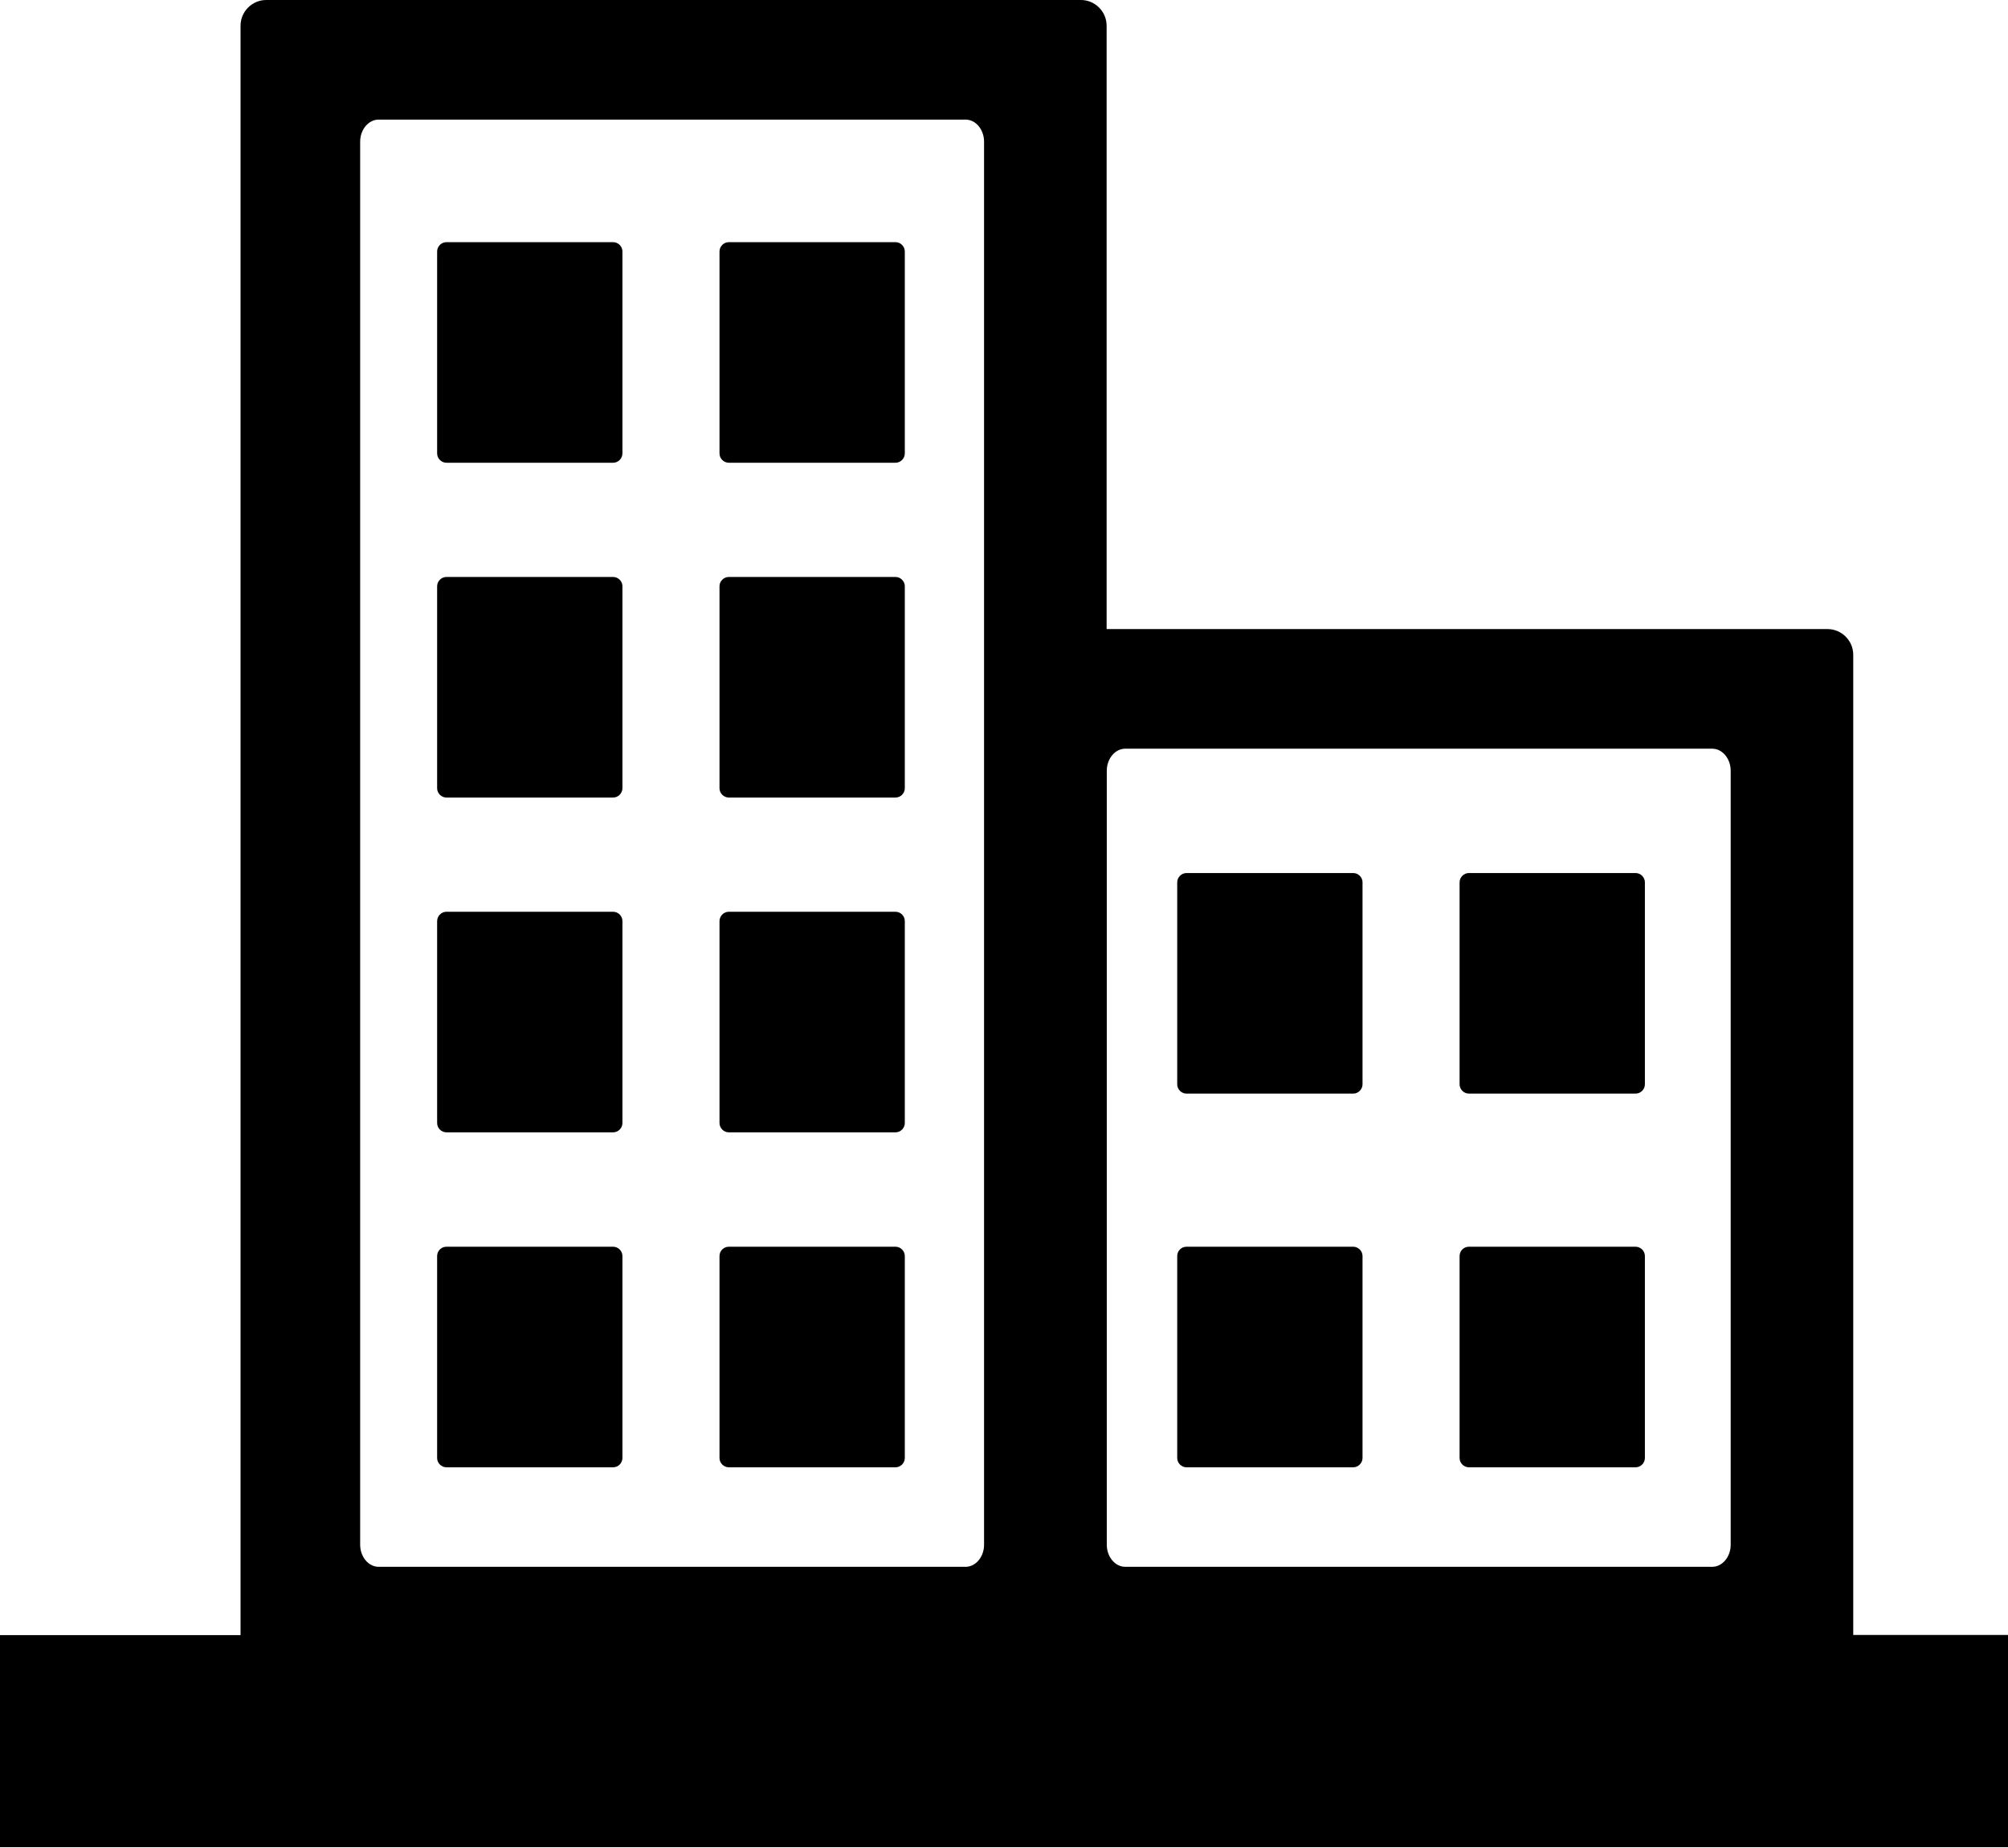
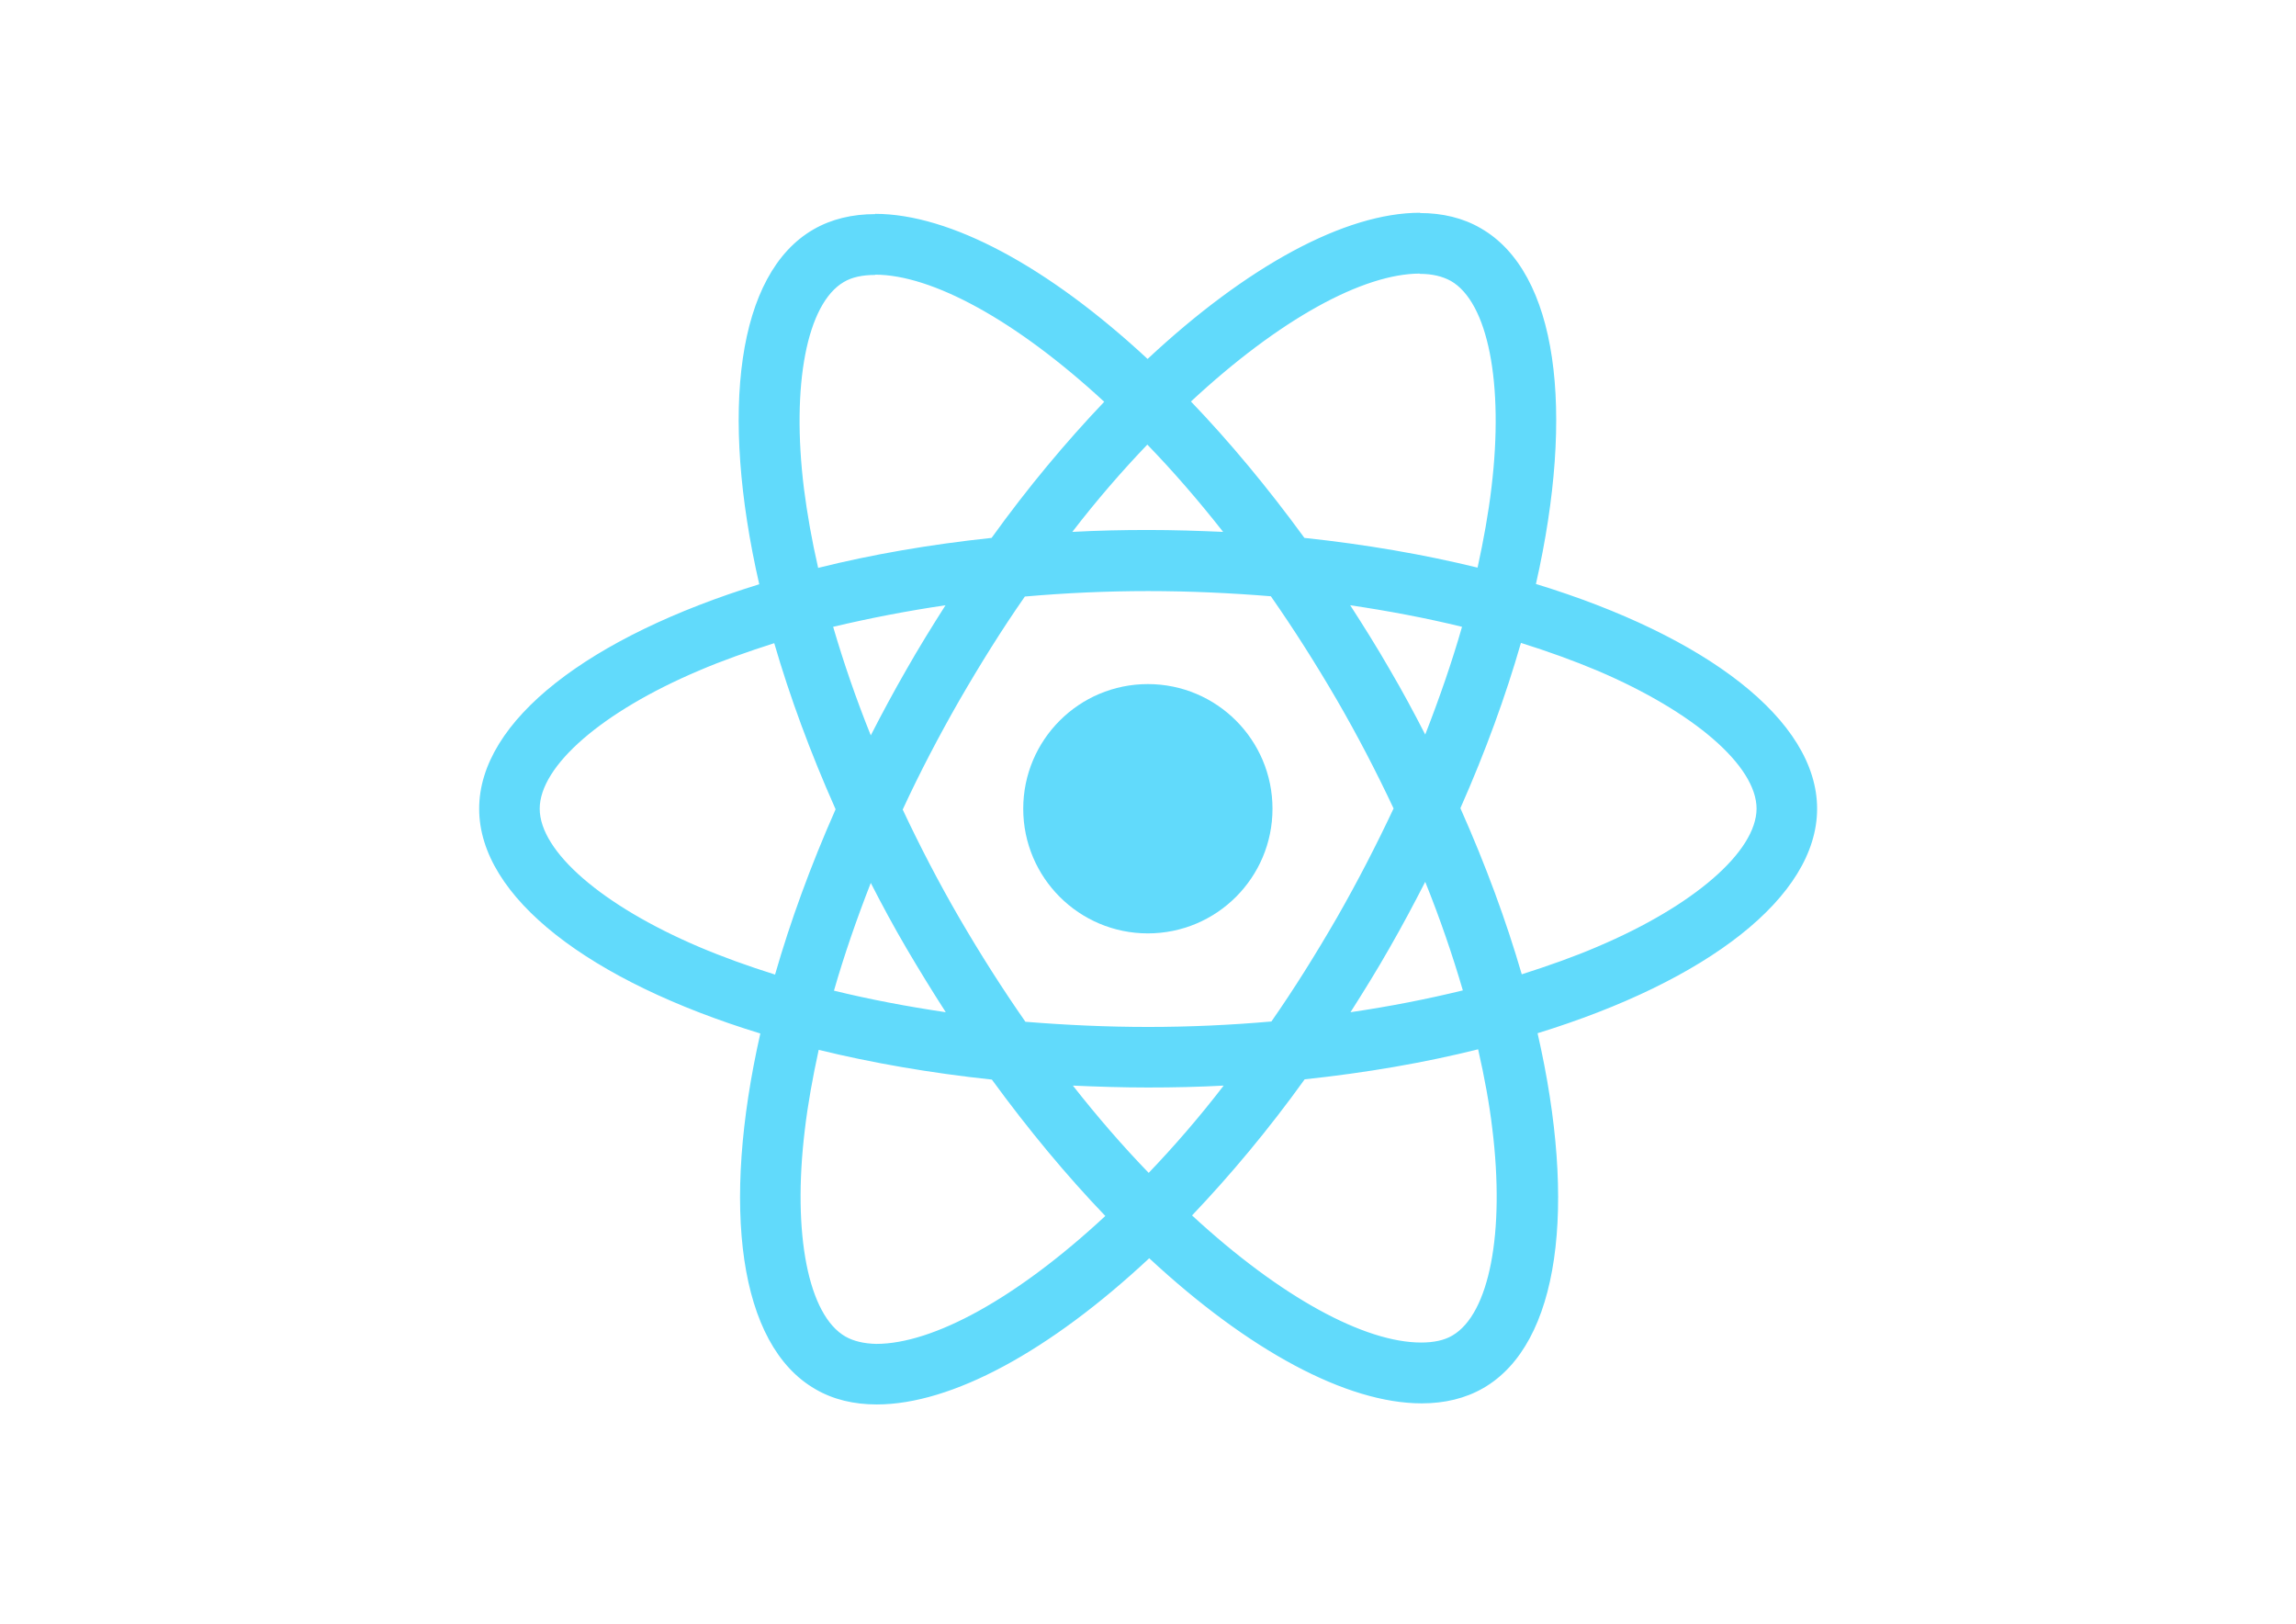
- <svg xmlns="http://www.w3.org/2000/svg" version="1.1" id="Layer_1" x="0px" y="0px" viewBox="0 0 122.88 113.05" style="enable-background:new 0 0 122.88 113.05" xml:space="preserve">
-   <style type="text/css">.st0{fill-rule:evenodd;clip-rule:evenodd;}</style>
-   <g>
-     <path class="st0" d="M0,100.07h14.72V1.57c0-0.86,0.71-1.57,1.57-1.57h49.86c0.86,0,1.57,0.71,1.57,1.57V38.5h44.12 c0.86,0,1.57,0.71,1.57,1.57v59.99h9.47v12.99H0V100.07L0,100.07z M27.32,14.82h10.2c0.31,0,0.57,0.26,0.57,0.57v12.36 c0,0.31-0.26,0.57-0.57,0.57h-10.2c-0.31,0-0.57-0.26-0.57-0.57V15.39C26.75,15.08,27.01,14.82,27.32,14.82L27.32,14.82z M44.6,76.3h10.2c0.31,0,0.57,0.26,0.57,0.57v12.36c0,0.31-0.26,0.57-0.57,0.57H44.6c-0.31,0-0.57-0.26-0.57-0.57V76.87 C44.03,76.55,44.29,76.3,44.6,76.3L44.6,76.3z M27.32,76.3h10.2c0.31,0,0.57,0.26,0.57,0.57v12.36c0,0.31-0.26,0.57-0.57,0.57 h-10.2c-0.31,0-0.57-0.26-0.57-0.57V76.87C26.75,76.55,27.01,76.3,27.32,76.3L27.32,76.3z M44.6,55.8h10.2 c0.31,0,0.57,0.26,0.57,0.57v12.36c0,0.31-0.26,0.57-0.57,0.57H44.6c-0.31,0-0.57-0.26-0.57-0.57V56.38 C44.03,56.06,44.29,55.8,44.6,55.8L44.6,55.8z M27.32,55.8h10.2c0.31,0,0.57,0.26,0.57,0.57v12.36c0,0.31-0.26,0.57-0.57,0.57 h-10.2c-0.31,0-0.57-0.26-0.57-0.57V56.38C26.75,56.06,27.01,55.8,27.32,55.8L27.32,55.8z M44.6,35.31h10.2 c0.31,0,0.57,0.26,0.57,0.57v12.36c0,0.31-0.26,0.57-0.57,0.57H44.6c-0.31,0-0.57-0.26-0.57-0.57V35.88 C44.03,35.57,44.29,35.31,44.6,35.31L44.6,35.31z M27.32,35.31h10.2c0.31,0,0.57,0.26,0.57,0.57v12.36c0,0.31-0.26,0.57-0.57,0.57 h-10.2c-0.31,0-0.57-0.26-0.57-0.57V35.88C26.75,35.57,27.01,35.31,27.32,35.31L27.32,35.31z M44.6,14.82h10.2 c0.31,0,0.57,0.26,0.57,0.57v12.36c0,0.31-0.26,0.57-0.57,0.57H44.6c-0.31,0-0.57-0.26-0.57-0.57V15.39 C44.03,15.08,44.29,14.82,44.6,14.82L44.6,14.82z M23.17,7.32h35.92c0.62,0,1.13,0.61,1.13,1.35v85.87c0,0.74-0.51,1.35-1.13,1.35 H23.17c-0.62,0-1.13-0.61-1.13-1.35V8.67C22.04,7.93,22.55,7.32,23.17,7.32L23.17,7.32z M72.61,53.43h10.2 c0.31,0,0.57,0.26,0.57,0.57v12.36c0,0.31-0.26,0.57-0.57,0.57h-10.2c-0.31,0-0.57-0.26-0.57-0.57V54 C72.04,53.69,72.3,53.43,72.61,53.43L72.61,53.43z M89.89,76.3h10.2c0.31,0,0.57,0.26,0.57,0.57v12.36c0,0.31-0.26,0.57-0.57,0.57 h-10.2c-0.31,0-0.57-0.26-0.57-0.57V76.87C89.32,76.55,89.58,76.3,89.89,76.3L89.89,76.3z M72.61,76.3h10.2 c0.31,0,0.57,0.26,0.57,0.57v12.36c0,0.31-0.26,0.57-0.57,0.57h-10.2c-0.31,0-0.57-0.26-0.57-0.57V76.87 C72.04,76.55,72.3,76.3,72.61,76.3L72.61,76.3z M89.89,53.43h10.2c0.31,0,0.57,0.26,0.57,0.57v12.36c0,0.31-0.26,0.57-0.57,0.57 h-10.2c-0.31,0-0.57-0.26-0.57-0.57V54C89.32,53.69,89.58,53.43,89.89,53.43L89.89,53.43z M68.86,45.82h35.92 c0.62,0,1.13,0.61,1.13,1.35v47.37c0,0.74-0.51,1.35-1.13,1.35H68.86c-0.62,0-1.13-0.61-1.13-1.35V47.17 C67.73,46.43,68.24,45.82,68.86,45.82L68.86,45.82z" />
+ <svg xmlns="http://www.w3.org/2000/svg" viewBox="0 0 841.9 595.3">
+   <g fill="#61DAFB">
+     <path d="M666.3 296.5c0-32.5-40.7-63.3-103.1-82.4 14.4-63.6 8-114.2-20.2-130.4-6.5-3.8-14.1-5.6-22.4-5.6v22.3c4.6 0 8.3.9 11.4 2.6 13.6 7.8 19.5 37.5 14.9 75.7-1.1 9.4-2.9 19.3-5.1 29.4-19.6-4.8-41-8.5-63.5-10.9-13.5-18.5-27.5-35.3-41.6-50 32.6-30.3 63.2-46.9 84-46.9V78c-27.5 0-63.5 19.6-99.9 53.6-36.4-33.8-72.4-53.2-99.9-53.2v22.3c20.7 0 51.4 16.5 84 46.6-14 14.7-28 31.4-41.3 49.9-22.6 2.4-44 6.1-63.6 11-2.3-10-4-19.7-5.2-29-4.7-38.2 1.1-67.9 14.6-75.8 3-1.8 6.9-2.6 11.5-2.6V78.5c-8.4 0-16 1.8-22.6 5.6-28.1 16.2-34.4 66.7-19.9 130.1-62.2 19.2-102.7 49.9-102.7 82.3 0 32.5 40.7 63.3 103.1 82.4-14.4 63.6-8 114.2 20.2 130.4 6.5 3.8 14.1 5.6 22.5 5.6 27.5 0 63.5-19.6 99.9-53.6 36.4 33.8 72.4 53.2 99.9 53.2 8.4 0 16-1.8 22.6-5.6 28.1-16.2 34.4-66.7 19.9-130.1 62-19.1 102.5-49.9 102.5-82.3zm-130.2-66.7c-3.7 12.9-8.3 26.2-13.5 39.5-4.1-8-8.4-16-13.1-24-4.6-8-9.5-15.8-14.4-23.4 14.2 2.1 27.9 4.7 41 7.9zm-45.8 106.5c-7.8 13.5-15.8 26.3-24.1 38.2-14.9 1.3-30 2-45.2 2-15.1 0-30.2-.7-45-1.9-8.3-11.9-16.4-24.6-24.2-38-7.6-13.1-14.5-26.4-20.8-39.8 6.2-13.4 13.2-26.8 20.7-39.9 7.8-13.5 15.8-26.3 24.1-38.2 14.9-1.3 30-2 45.2-2 15.1 0 30.2.7 45 1.9 8.3 11.9 16.4 24.6 24.2 38 7.6 13.1 14.5 26.4 20.8 39.8-6.3 13.4-13.2 26.8-20.7 39.9zm32.3-13c5.4 13.4 10 26.8 13.8 39.8-13.1 3.2-26.9 5.9-41.2 8 4.9-7.7 9.8-15.6 14.4-23.7 4.6-8 8.9-16.1 13-24.1zM421.2 430c-9.3-9.6-18.6-20.3-27.8-32 9 .4 18.2.7 27.5.7 9.4 0 18.7-.2 27.8-.7-9 11.7-18.3 22.4-27.5 32zm-74.4-58.9c-14.2-2.1-27.9-4.7-41-7.9 3.7-12.9 8.3-26.2 13.5-39.5 4.1 8 8.4 16 13.1 24 4.7 8 9.5 15.8 14.4 23.4zM420.7 163c9.3 9.6 18.6 20.3 27.8 32-9-.4-18.2-.7-27.5-.7-9.4 0-18.7.2-27.8.7 9-11.7 18.3-22.4 27.5-32zm-74 58.9c-4.9 7.7-9.8 15.6-14.4 23.7-4.6 8-8.9 16-13 24-5.4-13.4-10-26.8-13.8-39.8 13.1-3.1 26.9-5.8 41.2-7.9zm-90.5 125.2c-35.4-15.1-58.3-34.9-58.3-50.6 0-15.7 22.9-35.6 58.3-50.6 8.6-3.7 18-7 27.7-10.1 5.7 19.6 13.2 40 22.5 60.9-9.2 20.8-16.6 41.1-22.2 60.6-9.9-3.1-19.3-6.5-28-10.2zM310 490c-13.6-7.8-19.5-37.5-14.9-75.7 1.1-9.4 2.9-19.3 5.1-29.4 19.6 4.8 41 8.5 63.5 10.9 13.5 18.5 27.5 35.3 41.6 50-32.6 30.3-63.2 46.9-84 46.9-4.5-.1-8.3-1-11.3-2.7zm237.2-76.2c4.7 38.2-1.1 67.9-14.6 75.8-3 1.8-6.9 2.6-11.5 2.6-20.7 0-51.4-16.5-84-46.6 14-14.7 28-31.4 41.3-49.9 22.6-2.4 44-6.1 63.6-11 2.3 10.1 4.1 19.8 5.2 29.1zm38.5-66.7c-8.6 3.7-18 7-27.7 10.1-5.7-19.6-13.2-40-22.5-60.9 9.2-20.8 16.6-41.1 22.2-60.6 9.9 3.1 19.3 6.5 28.1 10.2 35.4 15.1 58.3 34.9 58.3 50.6-.1 15.7-23 35.6-58.4 50.6zM320.8 78.4z" />
+     <circle cx="420.9" cy="296.5" r="45.7" />
+     <path d="M520.5 78.1z" />
  </g>
</svg>
